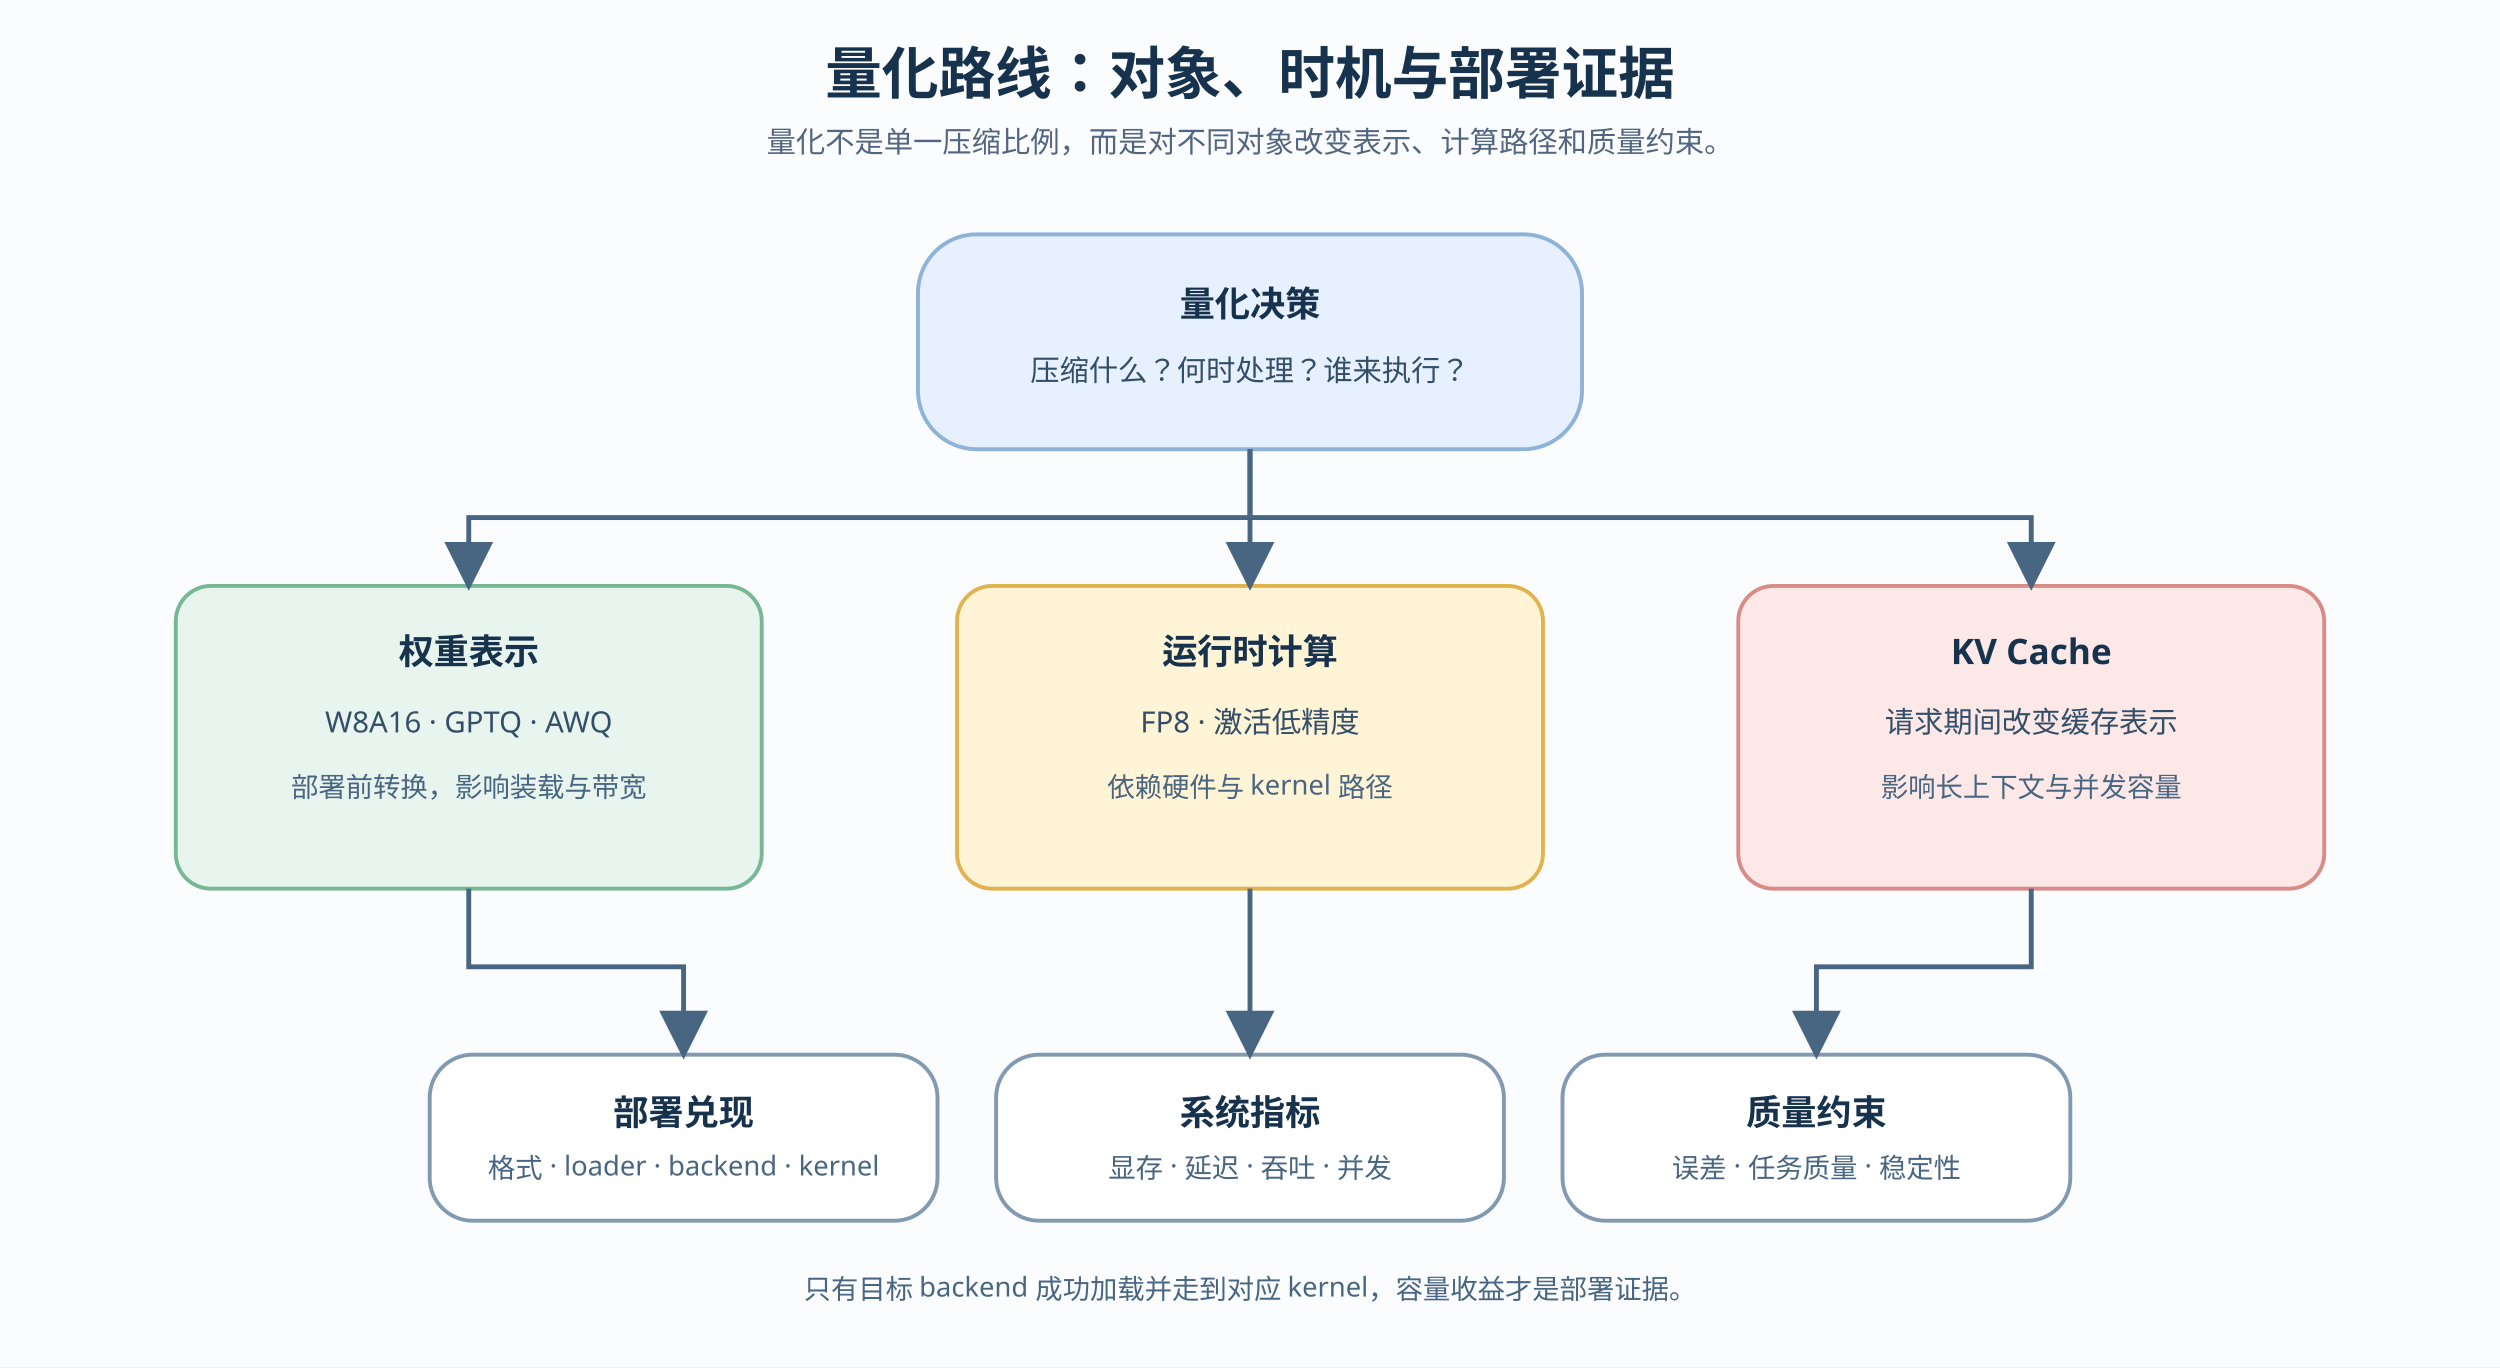
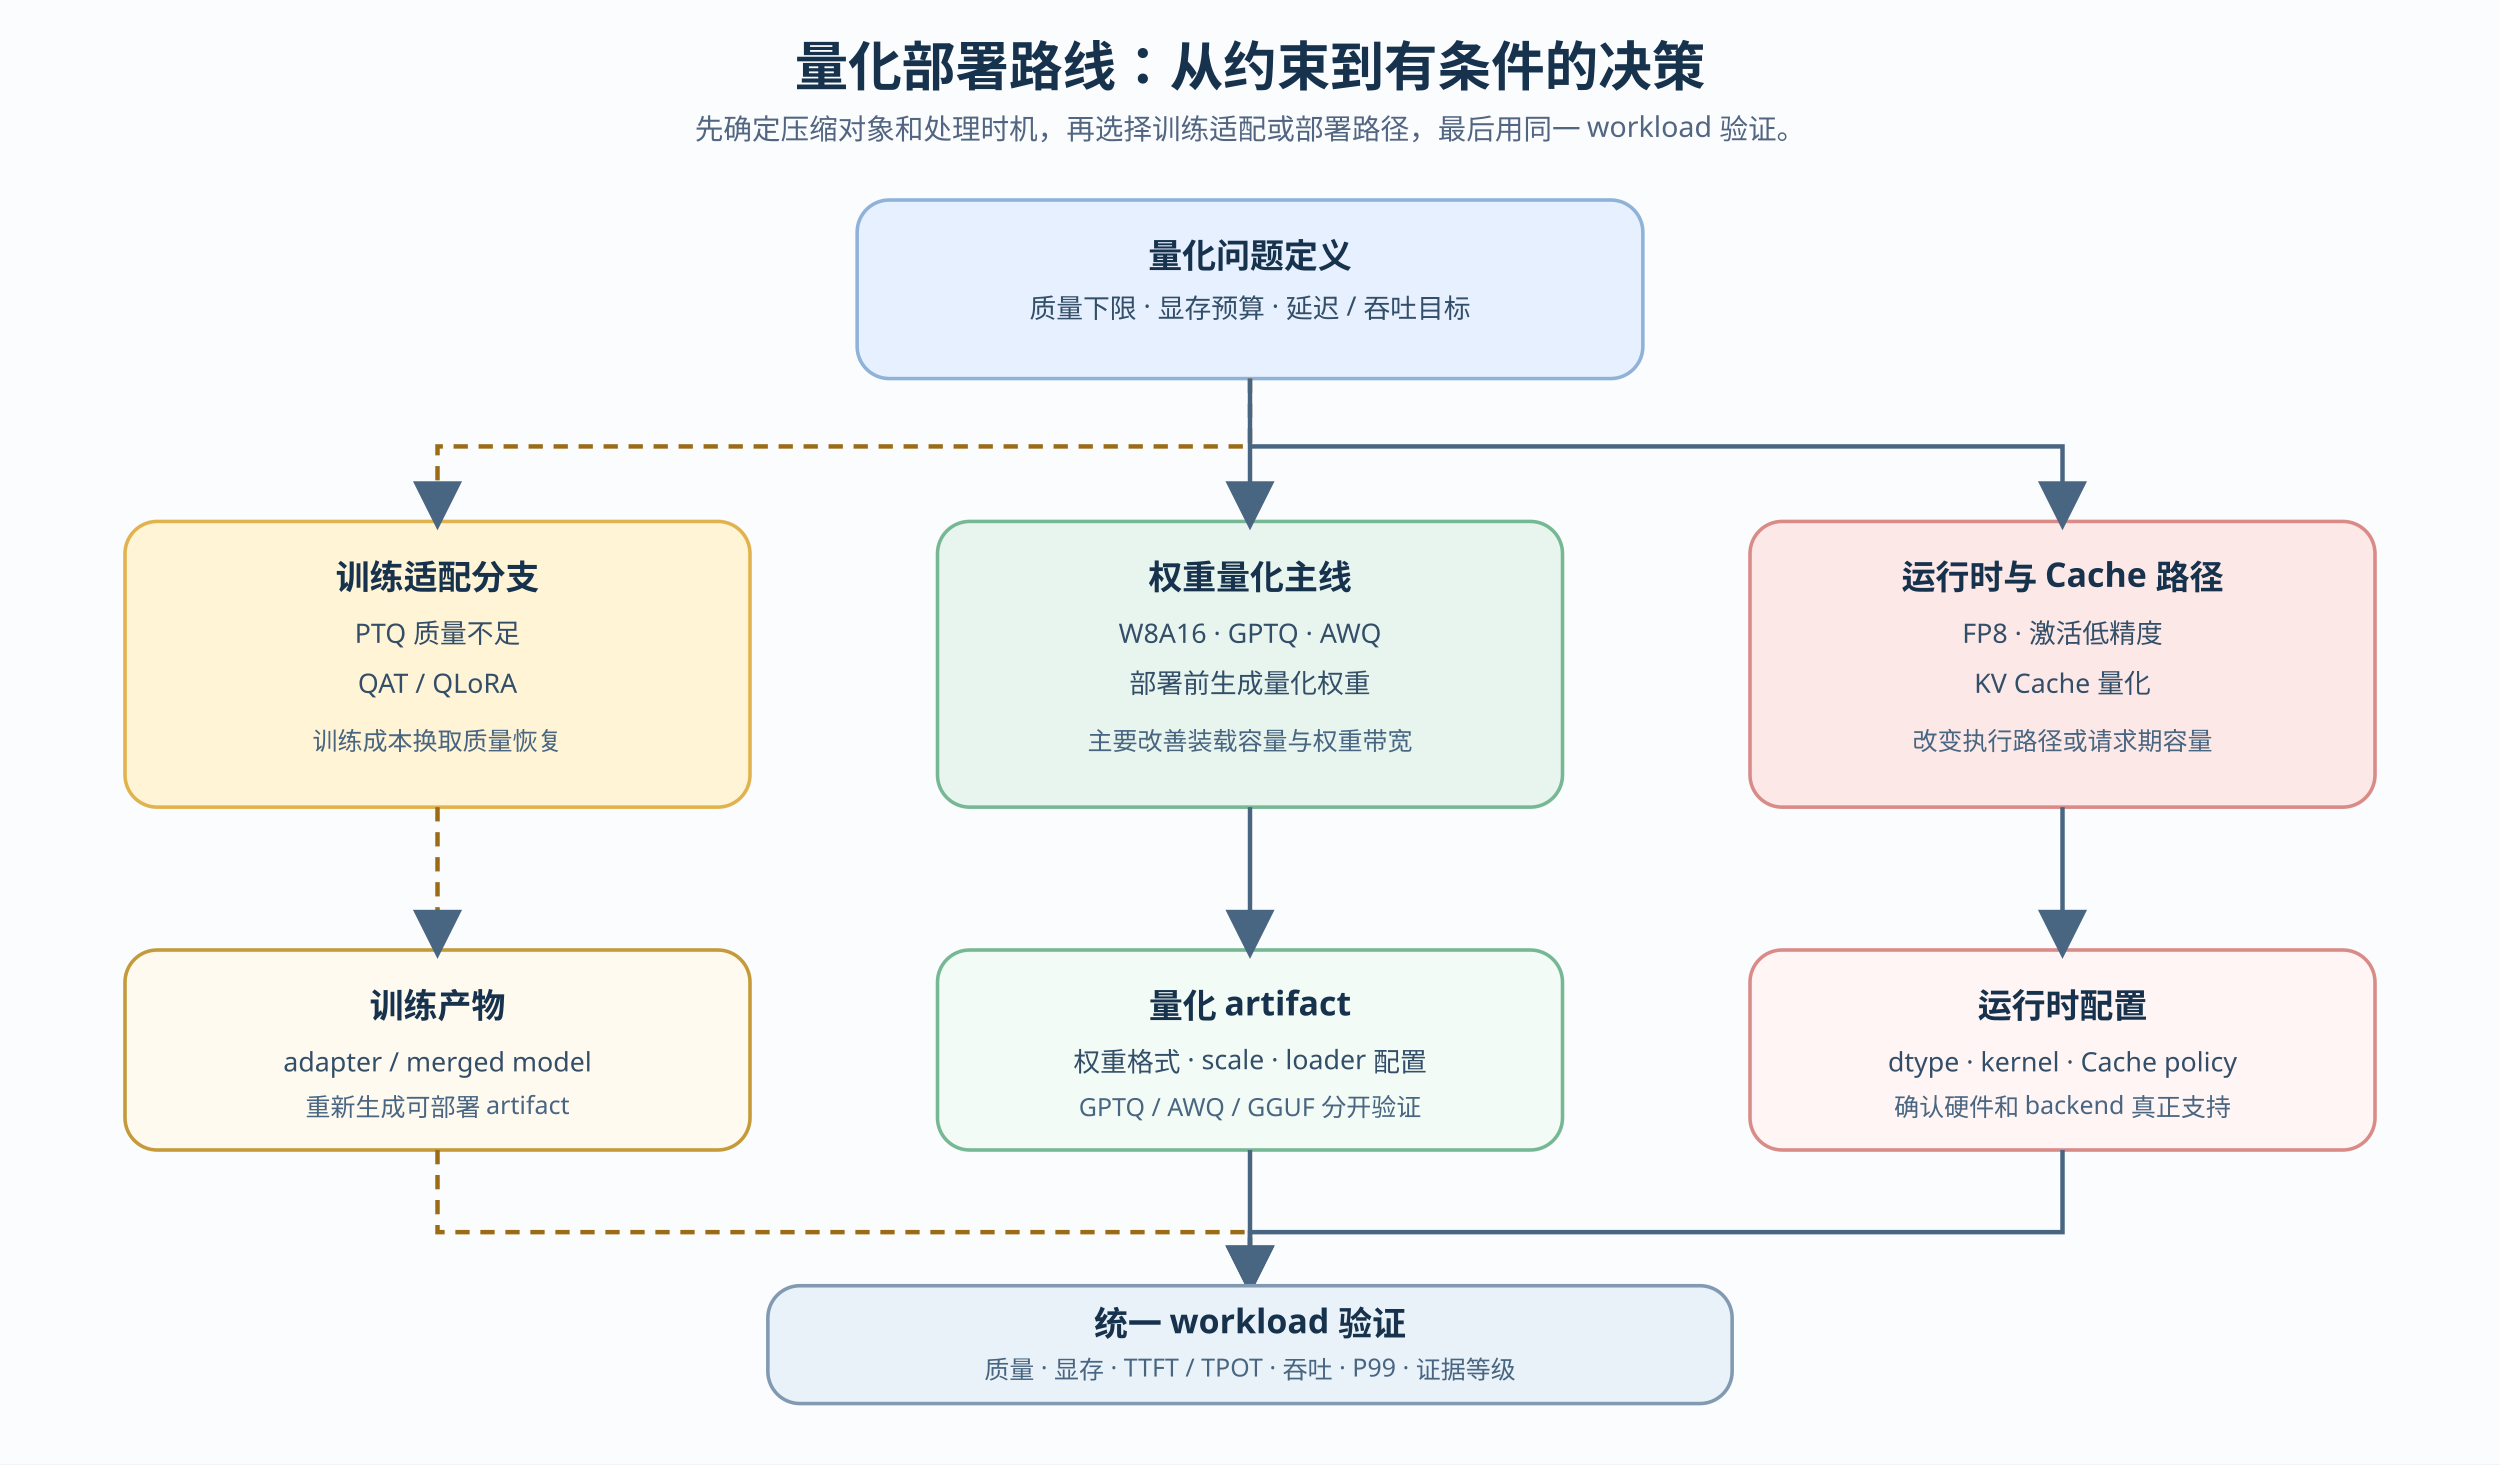
- <svg xmlns="http://www.w3.org/2000/svg" width="1280" height="700" viewBox="0 0 1280 700">
+ <svg xmlns="http://www.w3.org/2000/svg" width="1400" height="820" viewBox="0 0 1400 820">
  <defs>
-     <marker id="arrow" markerWidth="10" markerHeight="10" refX="9" refY="5" orient="auto">
-       <path d="M0 0 L10 5 L0 10 Z" fill="#486581" />
+     <marker id="arrow" markerWidth="11" markerHeight="11" refX="9" refY="5.5" orient="auto">
+       <path d="M0 0 L11 5.5 L0 11 Z" fill="#486581" />
    </marker>
  </defs>
-   <style>.title{font:700 29px sans-serif;fill:#17324d}.sub{font:15px sans-serif;fill:#526581}.label{font:700 18px sans-serif;fill:#17324d}.txt{font:15px sans-serif;fill:#334e68}.small{font:14px sans-serif;fill:#486581}.card{stroke-width:2;rx:18}.flow{stroke:#486581;stroke-width:2.5;fill:none;marker-end:url(#arrow)}.guide{stroke:#9fb3c8;stroke-width:2;fill:none;stroke-dasharray:7 6}</style>
-   <rect width="1280" height="700" fill="#fbfcfe" />
-   <text x="640" y="48" text-anchor="middle" class="title">量化路线：对象、时机与部署证据</text>
-   <text x="640" y="78" text-anchor="middle" class="sub">量化不是单一压缩比例，而是对不同对象改变表示、计算路径和质量约束。</text>
-   <rect x="470" y="120" width="340" height="110" rx="30" fill="#e6f0ff" stroke="#8fb3d8" stroke-width="2" />
-   <text x="640" y="162" text-anchor="middle" class="label">量化决策</text>
-   <text x="640" y="195" text-anchor="middle" class="txt">压缩什么？何时处理？谁来执行？</text>
-   <rect x="90" y="300" width="300" height="155" class="card" fill="#e8f5ee" stroke="#76b893" />
-   <text x="240" y="340" text-anchor="middle" class="label">权重表示</text>
-   <text x="240" y="375" text-anchor="middle" class="txt">W8A16 · GPTQ · AWQ</text>
-   <text x="240" y="408" text-anchor="middle" class="small">部署前转换，影响装载与带宽</text>
-   <rect x="490" y="300" width="300" height="155" class="card" fill="#fff4d6" stroke="#e0b34f" />
-   <text x="640" y="340" text-anchor="middle" class="label">运行时计算</text>
-   <text x="640" y="375" text-anchor="middle" class="txt">FP8 · 激活低精度</text>
-   <text x="640" y="408" text-anchor="middle" class="small">依赖硬件与 kernel 路径</text>
-   <rect x="890" y="300" width="300" height="155" class="card" fill="#fce8e6" stroke="#d98b87" />
-   <text x="1040" y="340" text-anchor="middle" class="label">KV Cache</text>
-   <text x="1040" y="375" text-anchor="middle" class="txt">请求期间改变缓存表示</text>
-   <text x="1040" y="408" text-anchor="middle" class="small">影响长上下文与并发容量</text>
-   <path d="M640 230 V265 H240 V300" class="flow" />
-   <path d="M640 230 V300" class="flow" />
-   <path d="M640 265 H1040 V300" class="flow" />
-   <rect x="220" y="540" width="260" height="85" rx="22" fill="#fff" stroke="#829ab1" stroke-width="2" />
-   <text x="350" y="576" text-anchor="middle" class="label">部署兑现</text>
-   <text x="350" y="603" text-anchor="middle" class="small">格式 · loader · backend · kernel</text>
-   <rect x="510" y="540" width="260" height="85" rx="22" fill="#fff" stroke="#829ab1" stroke-width="2" />
-   <text x="640" y="576" text-anchor="middle" class="label">系统指标</text>
-   <text x="640" y="603" text-anchor="middle" class="small">显存 · 延迟 · 吞吐 · 并发</text>
-   <rect x="800" y="540" width="260" height="85" rx="22" fill="#fff" stroke="#829ab1" stroke-width="2" />
-   <text x="930" y="576" text-anchor="middle" class="label">质量约束</text>
-   <text x="930" y="603" text-anchor="middle" class="small">误差 · 任务质量 · 稳定性</text>
-   <path d="M240 455 V495 H350 V540" class="flow" />
-   <path d="M640 455 V540" class="flow" />
-   <path d="M1040 455 V495 H930 V540" class="flow" />
-   <text x="640" y="665" text-anchor="middle" class="small">只有目标 backend 成功加载并走到对应 kernel，容量收益才是部署证据。</text>
+   <style>
+   .title{font:700 30px sans-serif;fill:#17324d}.sub{font:16px sans-serif;fill:#526581}
+   .head{font:700 19px sans-serif;fill:#17324d}.body{font:15px sans-serif;fill:#334e68}.small{font:14px sans-serif;fill:#486581}
+   .card{stroke-width:2;rx:18}.flow{stroke:#486581;stroke-width:2.5;fill:none;marker-end:url(#arrow)}
+   .branch{stroke:#9b6b16;stroke-width:2.5;fill:none;stroke-dasharray:8 6;marker-end:url(#arrow)}
+ </style>
+   <rect width="1400" height="820" fill="#fbfcfe" />
+   <text x="700" y="48" text-anchor="middle" class="title">量化部署路线：从约束到有条件的决策</text>
+   <text x="700" y="78" text-anchor="middle" class="sub">先确定压缩对象和处理时机，再选择训练适配或部署路径，最后用同一 workload 验证。</text>
+   <rect x="480" y="112" width="440" height="100" class="card" fill="#e6f0ff" stroke="#8fb3d8" />
+   <text x="700" y="150" text-anchor="middle" class="head">量化问题定义</text>
+   <text x="700" y="178" text-anchor="middle" class="body">质量下限 · 显存预算 · 延迟 / 吞吐目标</text>
+   <rect x="70" y="292" width="350" height="160" class="card" fill="#fff4d6" stroke="#e0b34f" />
+   <text x="245" y="330" text-anchor="middle" class="head">训练适配分支</text>
+   <text x="245" y="360" text-anchor="middle" class="body">PTQ 质量不足</text>
+   <text x="245" y="388" text-anchor="middle" class="body">QAT / QLoRA</text>
+   <text x="245" y="420" text-anchor="middle" class="small">训练成本换取质量恢复</text>
+   <rect x="525" y="292" width="350" height="160" class="card" fill="#e8f5ee" stroke="#76b893" />
+   <text x="700" y="330" text-anchor="middle" class="head">权重量化主线</text>
+   <text x="700" y="360" text-anchor="middle" class="body">W8A16 · GPTQ · AWQ</text>
+   <text x="700" y="388" text-anchor="middle" class="body">部署前生成量化权重</text>
+   <text x="700" y="420" text-anchor="middle" class="small">主要改善装载容量与权重带宽</text>
+   <rect x="980" y="292" width="350" height="160" class="card" fill="#fce8e6" stroke="#d98b87" />
+   <text x="1155" y="330" text-anchor="middle" class="head">运行时与 Cache 路径</text>
+   <text x="1155" y="360" text-anchor="middle" class="body">FP8 · 激活低精度</text>
+   <text x="1155" y="388" text-anchor="middle" class="body">KV Cache 量化</text>
+   <text x="1155" y="420" text-anchor="middle" class="small">改变执行路径或请求期容量</text>
+   <path d="M700 212 V250 H245 V292" class="branch" />
+   <path d="M700 212 V292" class="flow" />
+   <path d="M700 250 H1155 V292" class="flow" />
+   <rect x="70" y="532" width="350" height="112" class="card" fill="#fffaf0" stroke="#c49a3a" />
+   <text x="245" y="570" text-anchor="middle" class="head">训练产物</text>
+   <text x="245" y="600" text-anchor="middle" class="body">adapter / merged model</text>
+   <text x="245" y="625" text-anchor="middle" class="small">重新生成可部署 artifact</text>
+   <rect x="525" y="532" width="350" height="112" class="card" fill="#f2fbf5" stroke="#76b893" />
+   <text x="700" y="570" text-anchor="middle" class="head">量化 artifact</text>
+   <text x="700" y="600" text-anchor="middle" class="body">权重格式 · scale · loader 配置</text>
+   <text x="700" y="625" text-anchor="middle" class="small">GPTQ / AWQ / GGUF 分开验证</text>
+   <rect x="980" y="532" width="350" height="112" class="card" fill="#fff5f4" stroke="#d98b87" />
+   <text x="1155" y="570" text-anchor="middle" class="head">运行时配置</text>
+   <text x="1155" y="600" text-anchor="middle" class="body">dtype · kernel · Cache policy</text>
+   <text x="1155" y="625" text-anchor="middle" class="small">确认硬件和 backend 真正支持</text>
+   <path d="M245 452 V532" class="branch" />
+   <path d="M700 452 V532" class="flow" />
+   <path d="M1155 452 V532" class="flow" />
+   <path d="M245 644 V690 H700 V720" class="branch" />
+   <path d="M700 644 V720" class="flow" />
+   <path d="M1155 644 V690 H700 V720" class="flow" />
+   <rect x="430" y="720" width="540" height="66" class="card" fill="#e9f2f9" stroke="#829ab1" />
+   <text x="700" y="748" text-anchor="middle" class="head">统一 workload 验证</text>
+   <text x="700" y="772" text-anchor="middle" class="small">质量 · 显存 · TTFT / TPOT · 吞吐 · P99 · 证据等级</text>
</svg>
